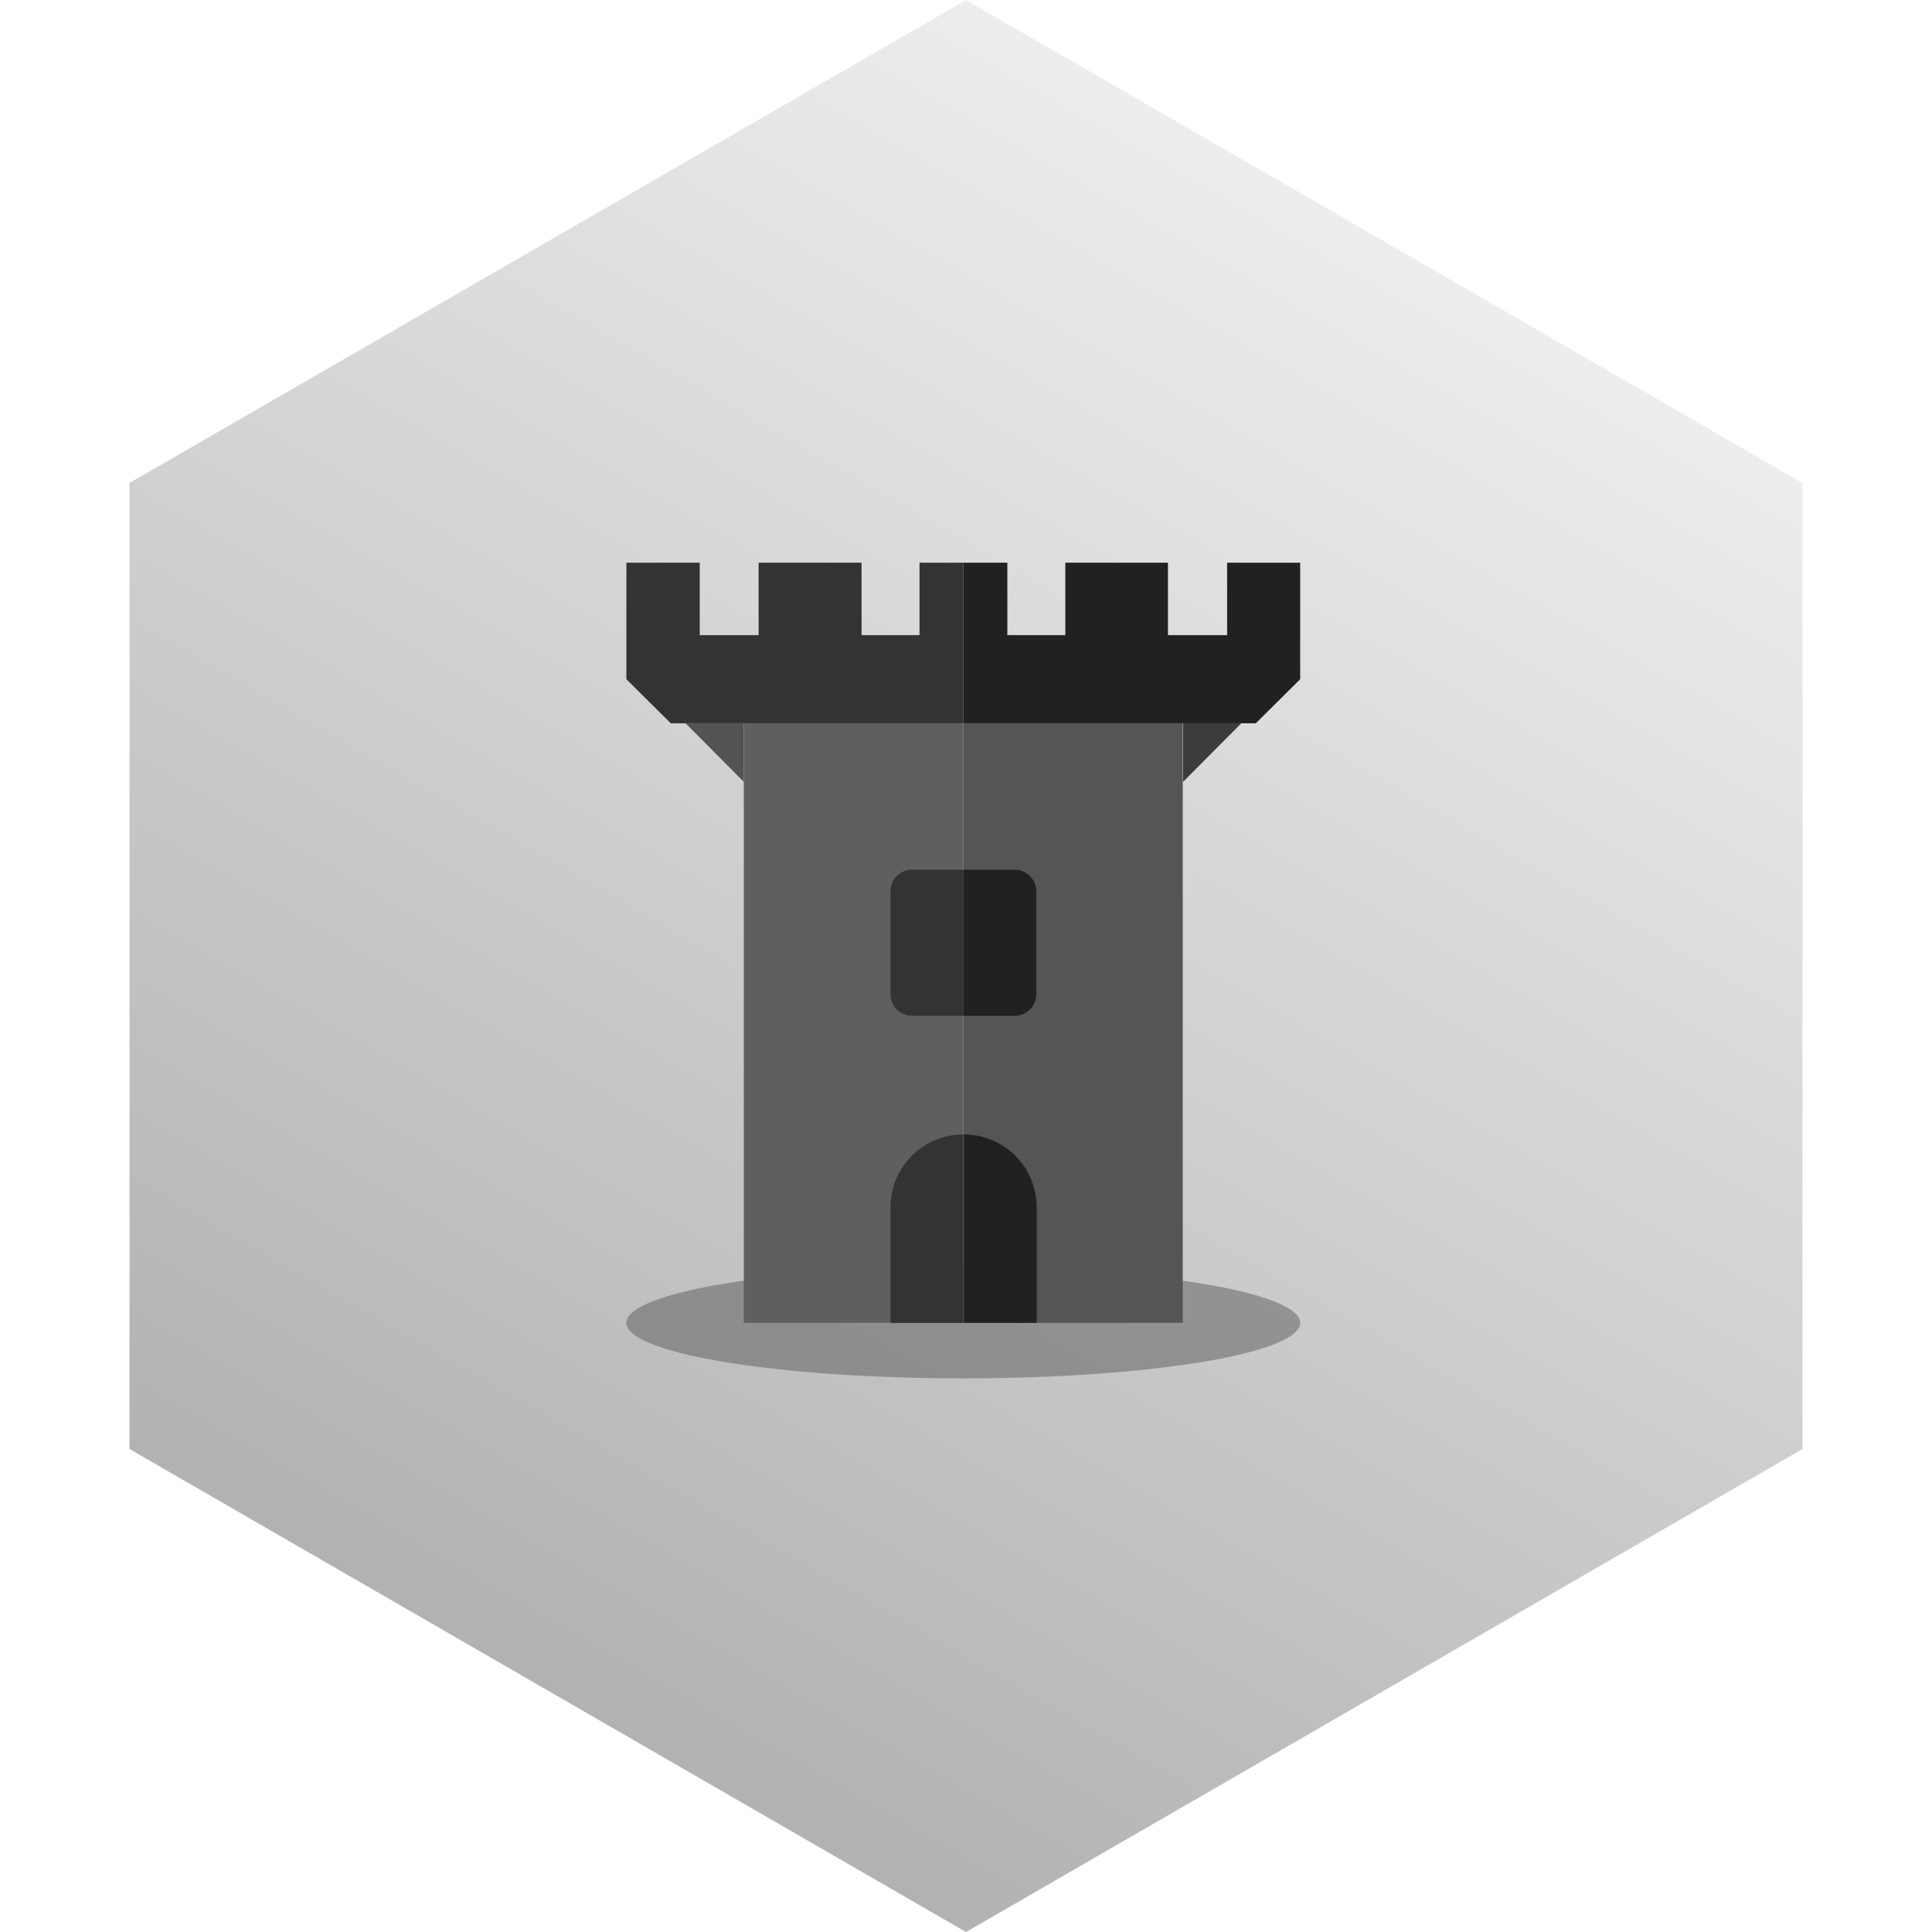
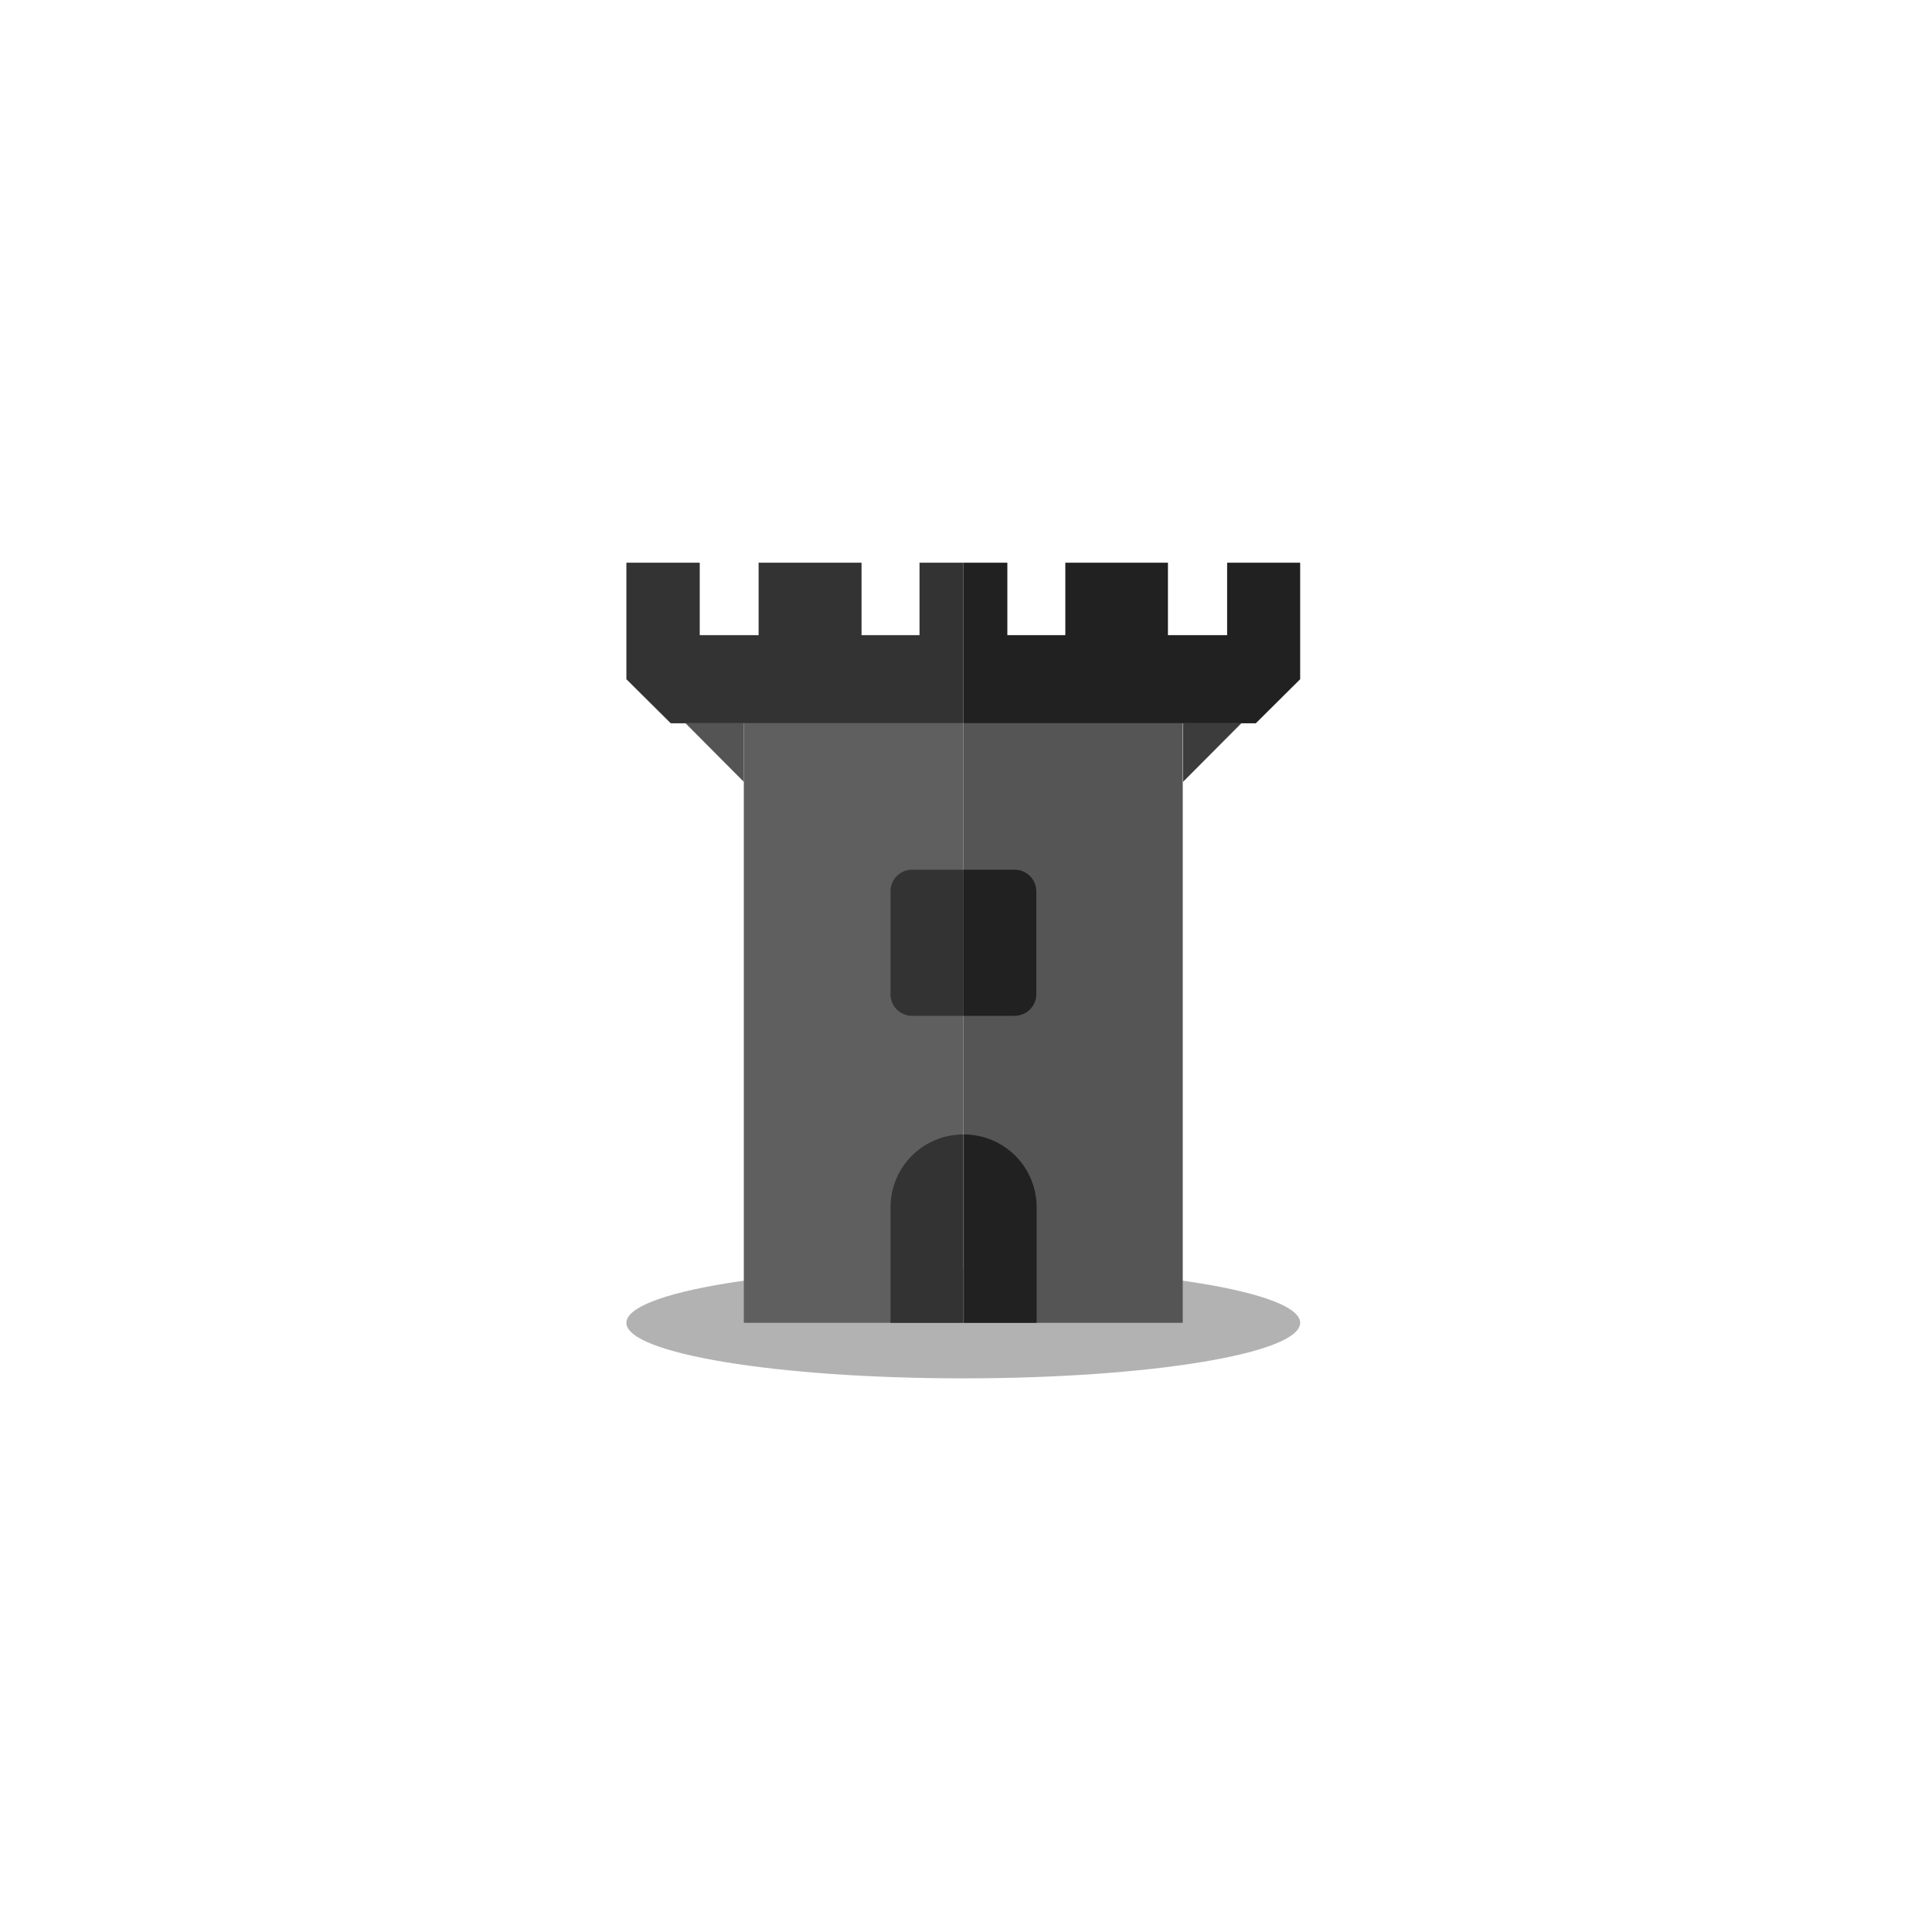
<svg xmlns="http://www.w3.org/2000/svg" id="Layer_1" data-name="Layer 1" viewBox="0 0 64 64">
  <defs>
-     <style>.cls-1{fill:url(#linear-gradient);}.cls-2{fill:#3f3f3f;opacity:0.4;}.cls-3{fill:#333;}.cls-4{fill:#545454;}.cls-5{fill:#605f5f;}.cls-6{fill:#212121;}.cls-7{fill:#3c3c3c;}.cls-8{fill:#565555;}</style>
-     <linearGradient id="linear-gradient" x1="13.37" y1="-13.23" x2="13.37" y2="42.2" gradientTransform="matrix(0.87, 0.5, -0.5, 0.87, 27.66, 12.77)" gradientUnits="userSpaceOnUse">
-       <stop offset="0" stop-color="#ededed" />
-       <stop offset="1" stop-color="#b2b2b2" />
-     </linearGradient>
+     <style>.cls-1{fill:#3f3f3f;opacity:0.4;}.cls-2{fill:#333;}.cls-3{fill:#545454;}.cls-4{fill:#605f5f;}.cls-5{fill:#212121;}.cls-6{fill:#3c3c3c;}.cls-7{fill:#565555;}</style>
  </defs>
-   <polygon class="cls-1" points="59.71 16 32 0 4.29 16 4.29 48 32 64 59.71 48 59.71 16" />
-   <ellipse class="cls-2" cx="31.91" cy="43.82" rx="11.16" ry="1.84" />
-   <polygon class="cls-3" points="31.91 18.64 30.46 18.64 30.46 21.04 28.54 21.04 28.54 18.64 25.13 18.64 25.13 21.04 23.18 21.04 23.18 18.64 20.75 18.64 20.75 22.5 22.22 23.96 31.91 23.96 31.91 18.64" />
-   <polygon class="cls-4" points="24.64 23.96 24.64 25.9 22.71 23.96 24.64 23.96" />
-   <rect class="cls-5" x="24.64" y="23.96" width="7.27" height="19.86" />
-   <polygon class="cls-6" points="31.91 18.64 33.37 18.64 33.37 21.04 35.29 21.04 35.29 18.64 38.69 18.64 38.69 21.04 40.65 21.04 40.65 18.64 43.07 18.64 43.07 22.5 41.6 23.96 31.91 23.96 31.91 18.64" />
-   <polygon class="cls-7" points="39.19 23.96 39.19 25.9 41.12 23.96 39.19 23.96" />
-   <rect class="cls-8" x="31.91" y="23.96" width="7.27" height="19.86" />
-   <path class="cls-6" d="M31.91,28.81h1.7a.72.72,0,0,1,.72.72v3.4a.72.72,0,0,1-.72.72h-1.7Z" />
-   <path class="cls-3" d="M31.91,28.81h-1.7a.71.71,0,0,0-.71.72v3.4a.71.71,0,0,0,.71.72h1.7Z" />
-   <path class="cls-3" d="M31.91,43.82H29.5V40a2.41,2.41,0,0,1,2.41-2.42Z" />
-   <path class="cls-6" d="M31.93,43.82h2.41V40a2.41,2.41,0,0,0-2.41-2.42Z" />
+   <ellipse class="cls-1" cx="31.91" cy="43.82" rx="11.16" ry="1.84" />
+   <polygon class="cls-2" points="31.91 18.64 30.46 18.64 30.46 21.04 28.54 21.04 28.54 18.64 25.13 18.64 25.13 21.04 23.18 21.04 23.18 18.64 20.75 18.64 20.75 22.5 22.22 23.96 31.91 23.96 31.91 18.64" />
+   <polygon class="cls-3" points="24.64 23.96 24.64 25.9 22.71 23.96 24.64 23.96" />
+   <rect class="cls-4" x="24.64" y="23.96" width="7.27" height="19.86" />
+   <polygon class="cls-5" points="31.91 18.64 33.37 18.64 33.37 21.04 35.29 21.04 35.29 18.64 38.69 18.64 38.69 21.04 40.65 21.04 40.65 18.64 43.07 18.64 43.07 22.5 41.6 23.96 31.91 23.96 31.91 18.64" />
+   <polygon class="cls-6" points="39.19 23.96 39.19 25.9 41.12 23.96 39.19 23.96" />
+   <rect class="cls-7" x="31.91" y="23.96" width="7.27" height="19.86" />
+   <path class="cls-5" d="M31.91,28.81h1.7a.72.72,0,0,1,.72.72v3.4a.72.72,0,0,1-.72.72h-1.7Z" />
+   <path class="cls-2" d="M31.91,28.81h-1.7a.71.71,0,0,0-.71.72v3.4a.71.71,0,0,0,.71.72h1.7Z" />
+   <path class="cls-2" d="M31.91,43.82H29.5V40a2.41,2.41,0,0,1,2.41-2.42Z" />
+   <path class="cls-5" d="M31.93,43.82h2.41V40a2.41,2.41,0,0,0-2.41-2.42Z" />
</svg>
